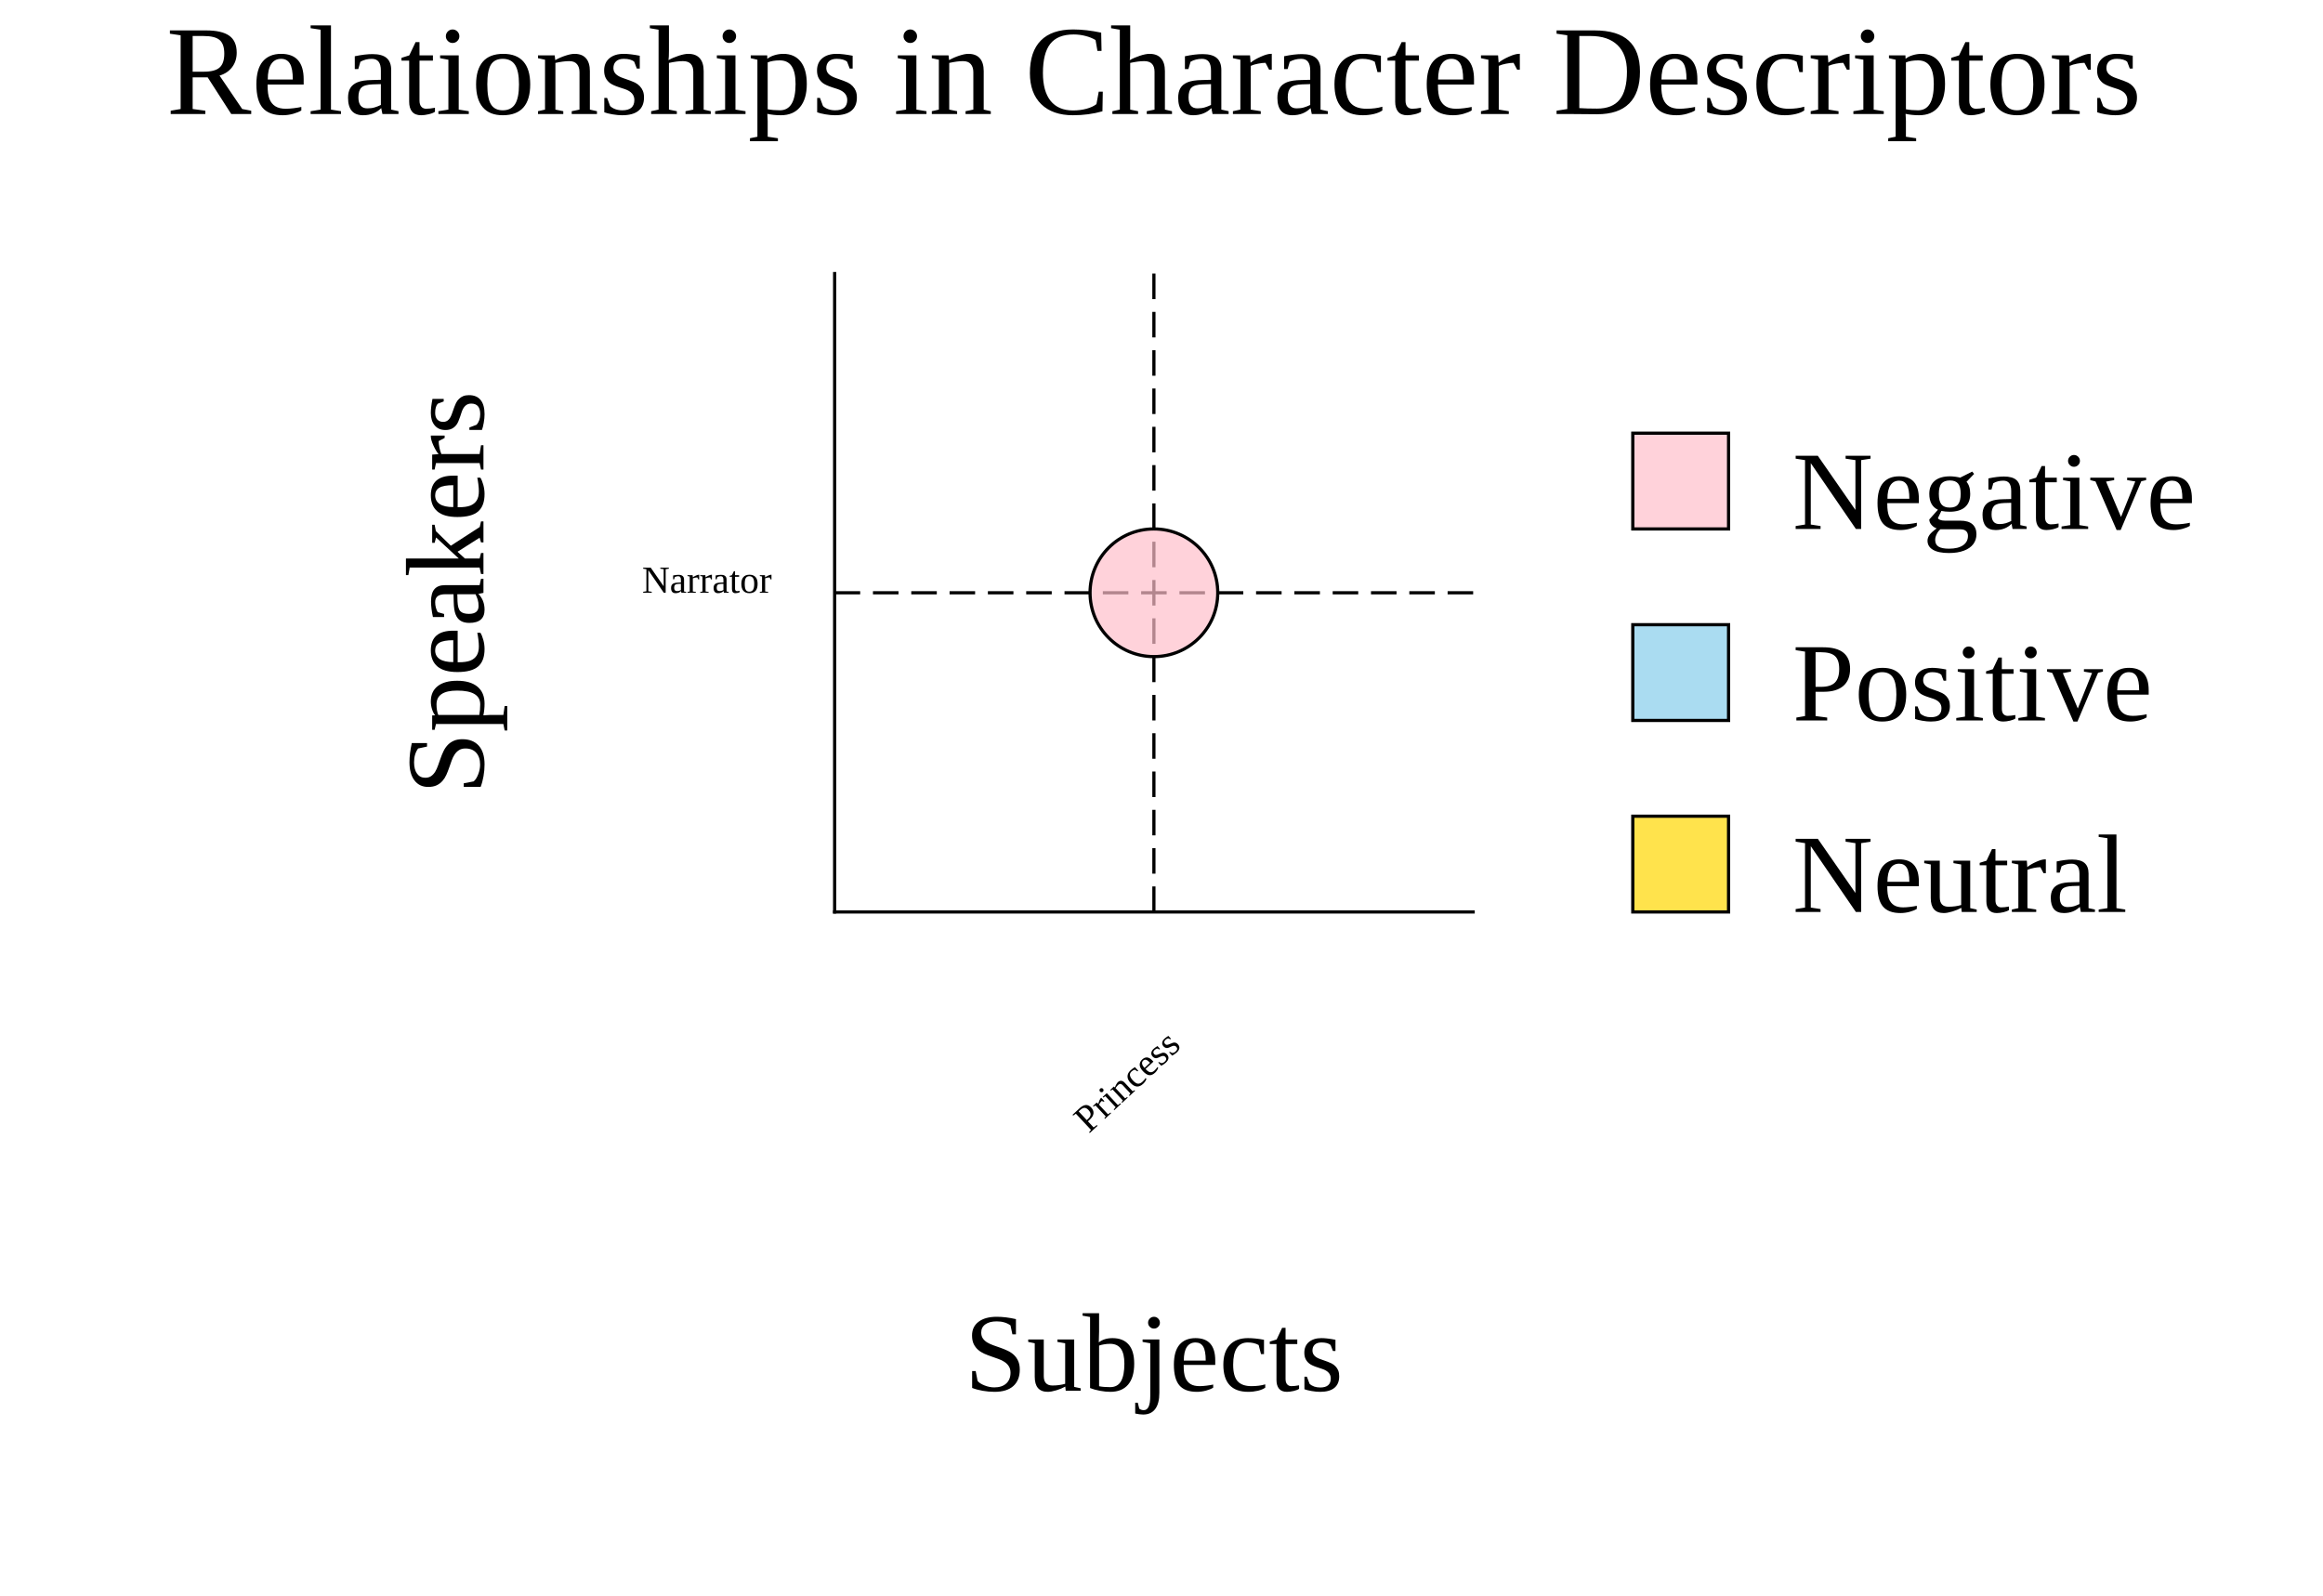
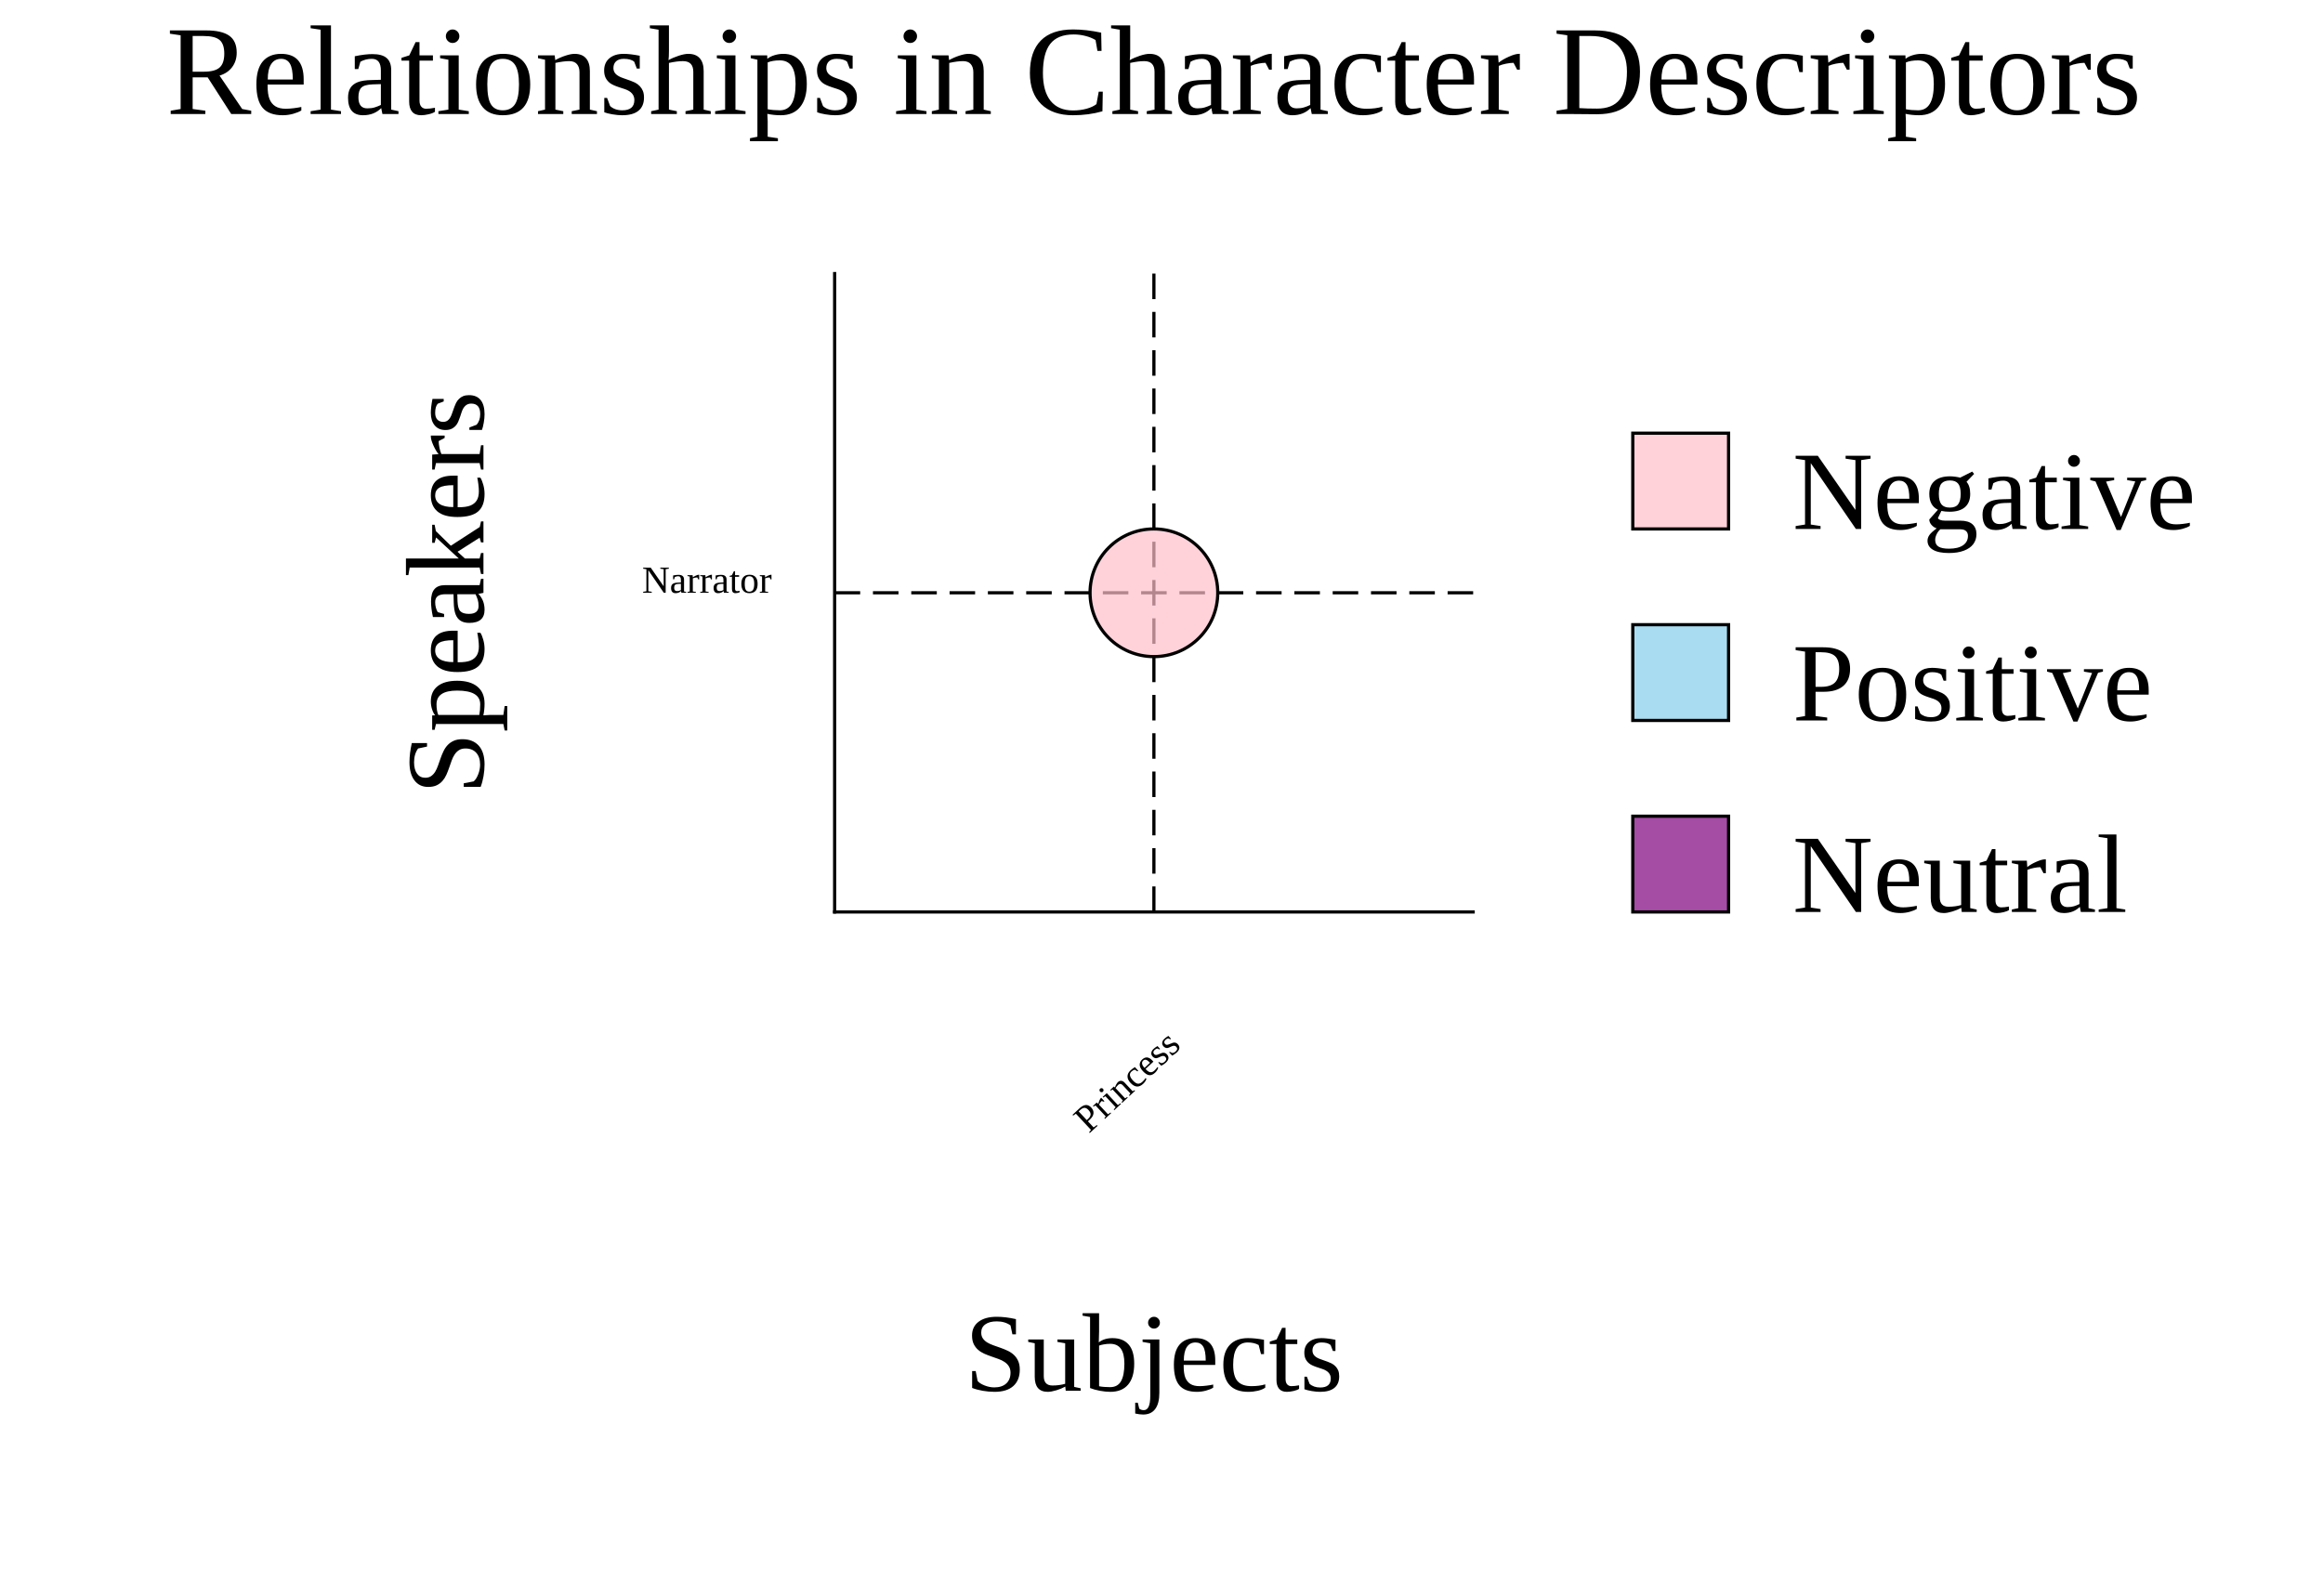
<svg xmlns="http://www.w3.org/2000/svg" height="350" width="100%">
  <g transform="translate(150, 200) scale(.7)">
    <line x1="0" x2="200" y1="0" y2="0" stroke="black" stroke-width="1" stroke-linecap="square" />
    <line x1="0" x2="0" y1="0" y2="-200" stroke="black" stroke-width="1" stroke-linecap="square" />
    <text x="100" y="20" text-anchor="middle" transform="rotate(227, 100, 45)" writing-mode="tb">Princess</text>
    <line x1="100" x2="100" y1="0" y2="-200" stroke="black" stroke-dasharray="8 4" stroke-width="1" />
    <text x="-40" y="-100" text-anchor="middle">Narrator</text>
    <line x1="0" x2="200" y1="-100" y2="-100" stroke="black" stroke-dasharray="8 4" stroke-width="1" />
    <text x="100" y="-250" font-size="40" text-anchor="middle">
                        Relationships in Character Descriptors 
                    </text>
    <text x="-110" y="-100" font-size="35" transform="rotate(-90 -110, -100)" text-anchor="middle">
                        Speakers </text>
    <text x="100" y="150" font-size="35" text-anchor="middle">
                        Subjects </text>
    <rect x="250" y="-90" width="30" height="30" fill-opacity="0.7" fill="skyblue" stroke="black" />
    <rect x="250" y="-150" width="30" height="30" fill-opacity="0.7" fill="pink" stroke="black" />
-     <rect x="250" y="-30" width="30" height="30" fill-opacity="0.7" fill="gold" stroke="black" />
+     <rect x="250" y="-30" width="30" height="30" fill-opacity="0.7" fill="purple" stroke="black" />
    <text x="300" y="-60" font-size="35" text-anchor="start">Positive</text>
    <text x="300" y="-120" font-size="35" text-anchor="start">Negative</text>
    <text x="300" y="-0" font-size="35" text-anchor="start">Neutral</text>
    <circle cx="100" cy="-100" r="20" fill="pink" fill-opacity=".7" stroke="black" />
  </g>
</svg>
